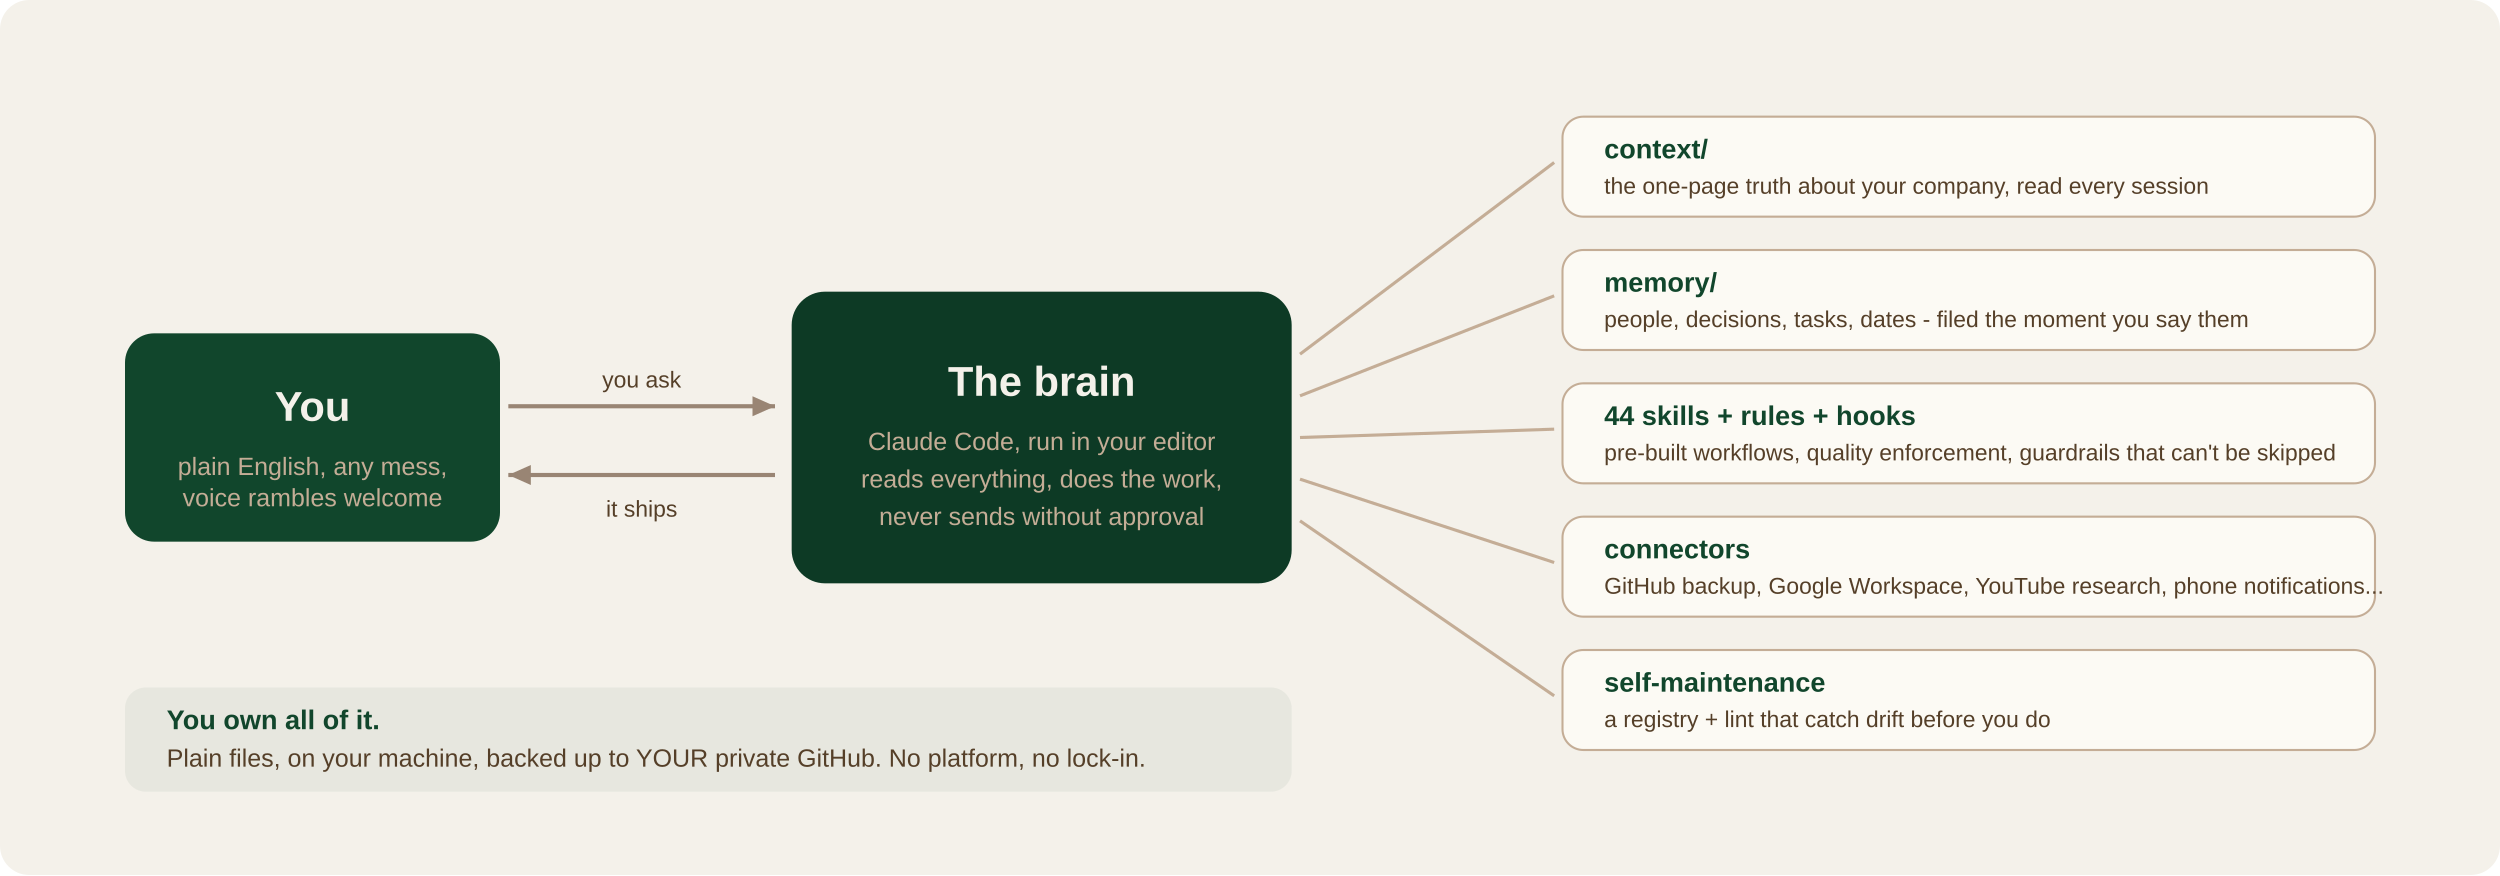
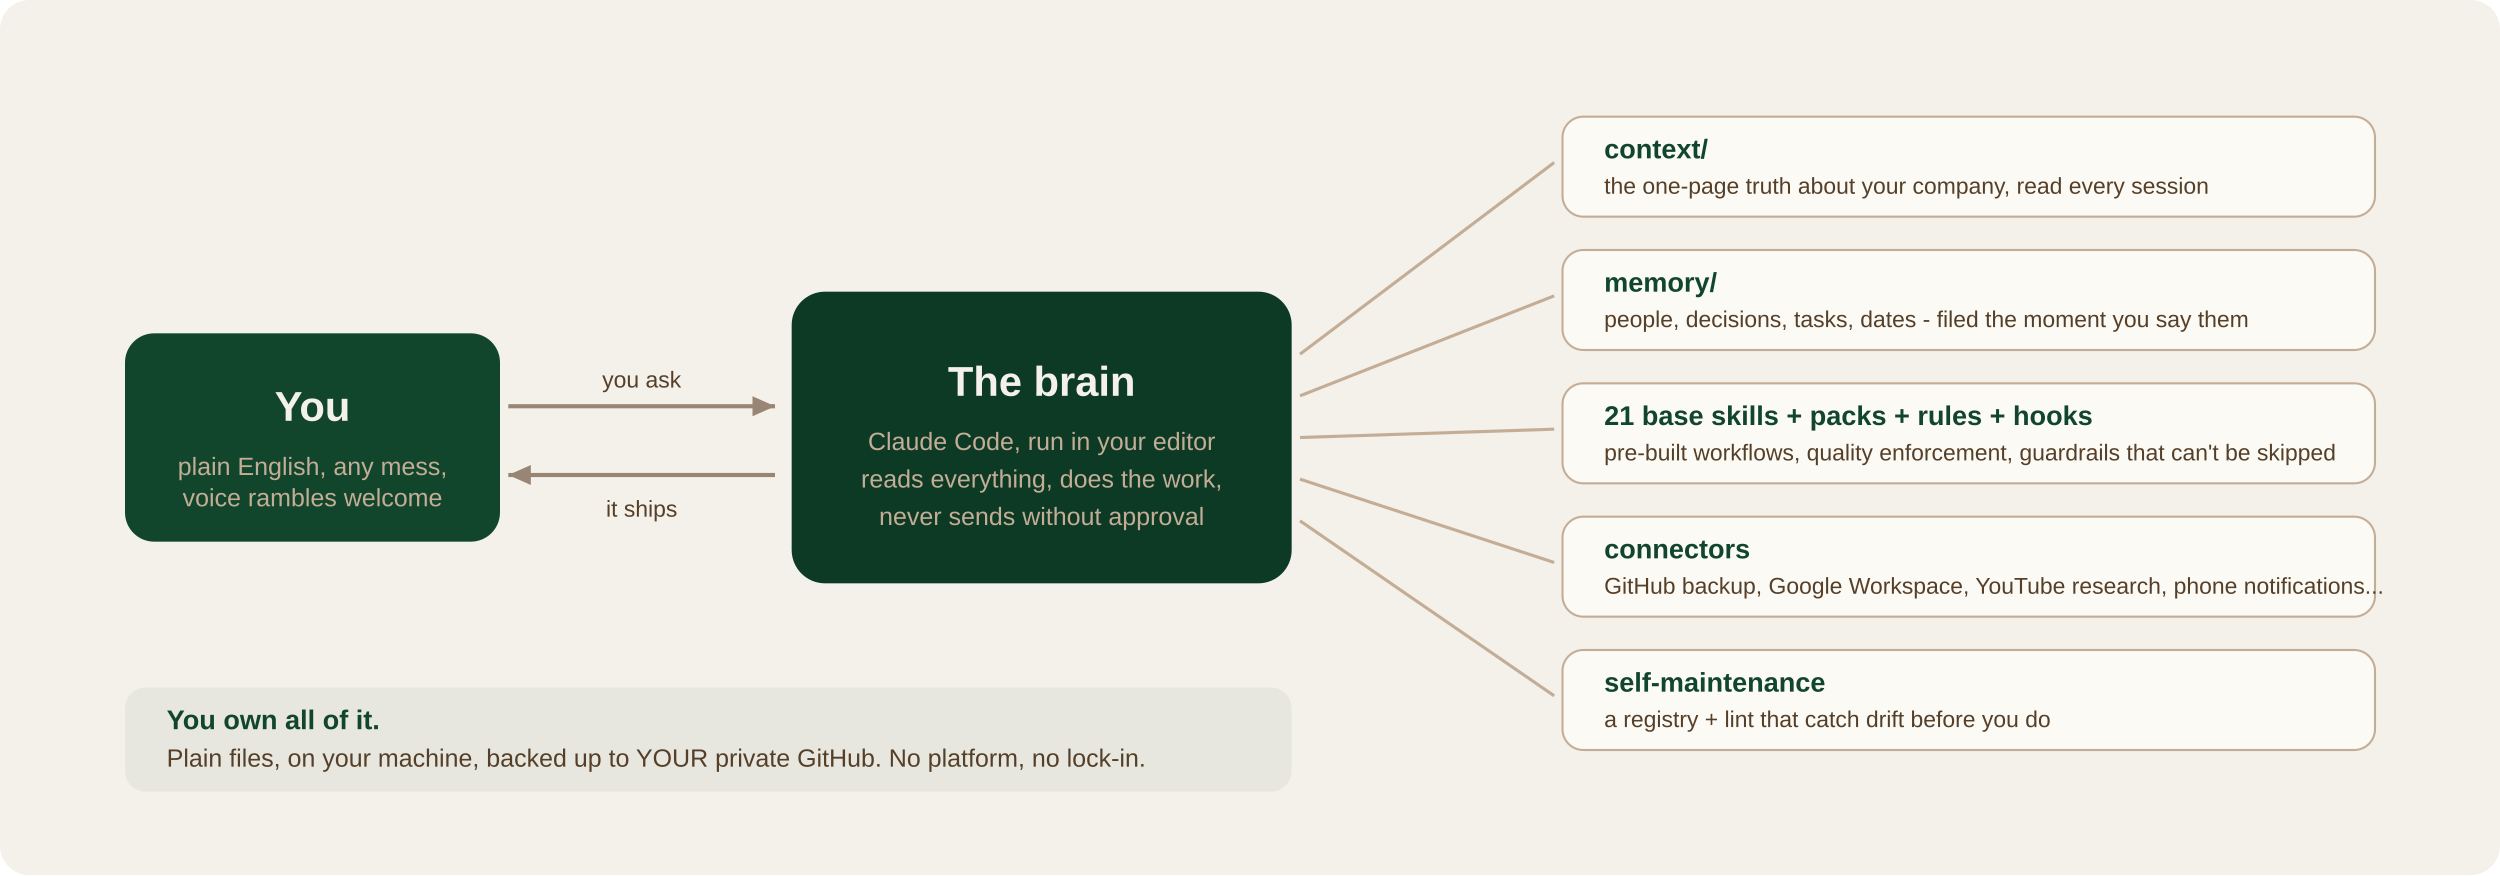
<svg xmlns="http://www.w3.org/2000/svg" width="1200" height="420" viewBox="0 0 1200 420" role="img" aria-label="Architecture: you talk to the brain; the brain reads and writes context, memory, skills, rules, automations and connectors">
  <rect width="1200" height="420" rx="14" fill="#F4F1EA" />
  <defs>
    <marker id="a2" viewBox="0 0 10 10" refX="9" refY="5" markerWidth="6" markerHeight="6" orient="auto-start-reverse">
      <path d="M 0 1 L 9 5 L 0 9 z" fill="#998574" />
    </marker>
  </defs>
  <g font-family="Arial, Helvetica, sans-serif">
    <rect x="60" y="160" width="180" height="100" rx="14" fill="#11462C" />
    <text x="150" y="202" text-anchor="middle" fill="#F4F1EA" font-size="20" font-weight="bold">You</text>
    <text x="150" y="228" text-anchor="middle" fill="#C4AD96" font-size="12">plain English, any mess,</text>
    <text x="150" y="243" text-anchor="middle" fill="#C4AD96" font-size="12">voice rambles welcome</text>
    <rect x="380" y="140" width="240" height="140" rx="16" fill="#0D3A25" />
    <text x="500" y="190" text-anchor="middle" fill="#F4F1EA" font-size="20" font-weight="bold">The brain</text>
    <text x="500" y="216" text-anchor="middle" fill="#C4AD96" font-size="12">Claude Code, run in your editor</text>
    <text x="500" y="234" text-anchor="middle" fill="#C4AD96" font-size="12">reads everything, does the work,</text>
    <text x="500" y="252" text-anchor="middle" fill="#C4AD96" font-size="12">never sends without approval</text>
    <line x1="244" y1="195" x2="372" y2="195" stroke="#998574" stroke-width="2" marker-end="url(#a2)" />
    <line x1="372" y1="228" x2="244" y2="228" stroke="#998574" stroke-width="2" marker-end="url(#a2)" />
    <text x="308" y="186" text-anchor="middle" fill="#553F28" font-size="11">you ask</text>
    <text x="308" y="248" text-anchor="middle" fill="#553F28" font-size="11">it ships</text>
    <g font-size="13">
      <line x1="624" y1="170" x2="746" y2="78" stroke="#C4AD96" stroke-width="1.5" />
      <line x1="624" y1="190" x2="746" y2="142" stroke="#C4AD96" stroke-width="1.5" />
      <line x1="624" y1="210" x2="746" y2="206" stroke="#C4AD96" stroke-width="1.5" />
      <line x1="624" y1="230" x2="746" y2="270" stroke="#C4AD96" stroke-width="1.5" />
      <line x1="624" y1="250" x2="746" y2="334" stroke="#C4AD96" stroke-width="1.5" />
      <rect x="750" y="56" width="390" height="48" rx="10" fill="#FCFAF4" stroke="#C4AD96" />
      <text x="770" y="76" fill="#11462C" font-weight="bold">context/</text>
      <text x="770" y="93" fill="#553F28" font-size="11">the one-page truth about your company, read every session</text>
      <rect x="750" y="120" width="390" height="48" rx="10" fill="#FCFAF4" stroke="#C4AD96" />
      <text x="770" y="140" fill="#11462C" font-weight="bold">memory/</text>
      <text x="770" y="157" fill="#553F28" font-size="11">people, decisions, tasks, dates - filed the moment you say them</text>
      <rect x="750" y="184" width="390" height="48" rx="10" fill="#FCFAF4" stroke="#C4AD96" />
-       <text x="770" y="204" fill="#11462C" font-weight="bold">44 skills + rules + hooks</text>
+       <text x="770" y="204" fill="#11462C" font-weight="bold">21 base skills + packs + rules + hooks</text>
      <text x="770" y="221" fill="#553F28" font-size="11">pre-built workflows, quality enforcement, guardrails that can't be skipped</text>
      <rect x="750" y="248" width="390" height="48" rx="10" fill="#FCFAF4" stroke="#C4AD96" />
      <text x="770" y="268" fill="#11462C" font-weight="bold">connectors</text>
      <text x="770" y="285" fill="#553F28" font-size="11">GitHub backup, Google Workspace, YouTube research, phone notifications...</text>
      <rect x="750" y="312" width="390" height="48" rx="10" fill="#FCFAF4" stroke="#C4AD96" />
      <text x="770" y="332" fill="#11462C" font-weight="bold">self-maintenance</text>
      <text x="770" y="349" fill="#553F28" font-size="11">a registry + lint that catch drift before you do</text>
    </g>
    <rect x="60" y="330" width="560" height="50" rx="10" fill="#11462C" opacity="0.06" />
    <text x="80" y="350" fill="#11462C" font-size="13" font-weight="bold">You own all of it.</text>
    <text x="80" y="368" fill="#553F28" font-size="12">Plain files, on your machine, backed up to YOUR private GitHub. No platform, no lock-in.</text>
  </g>
</svg>
